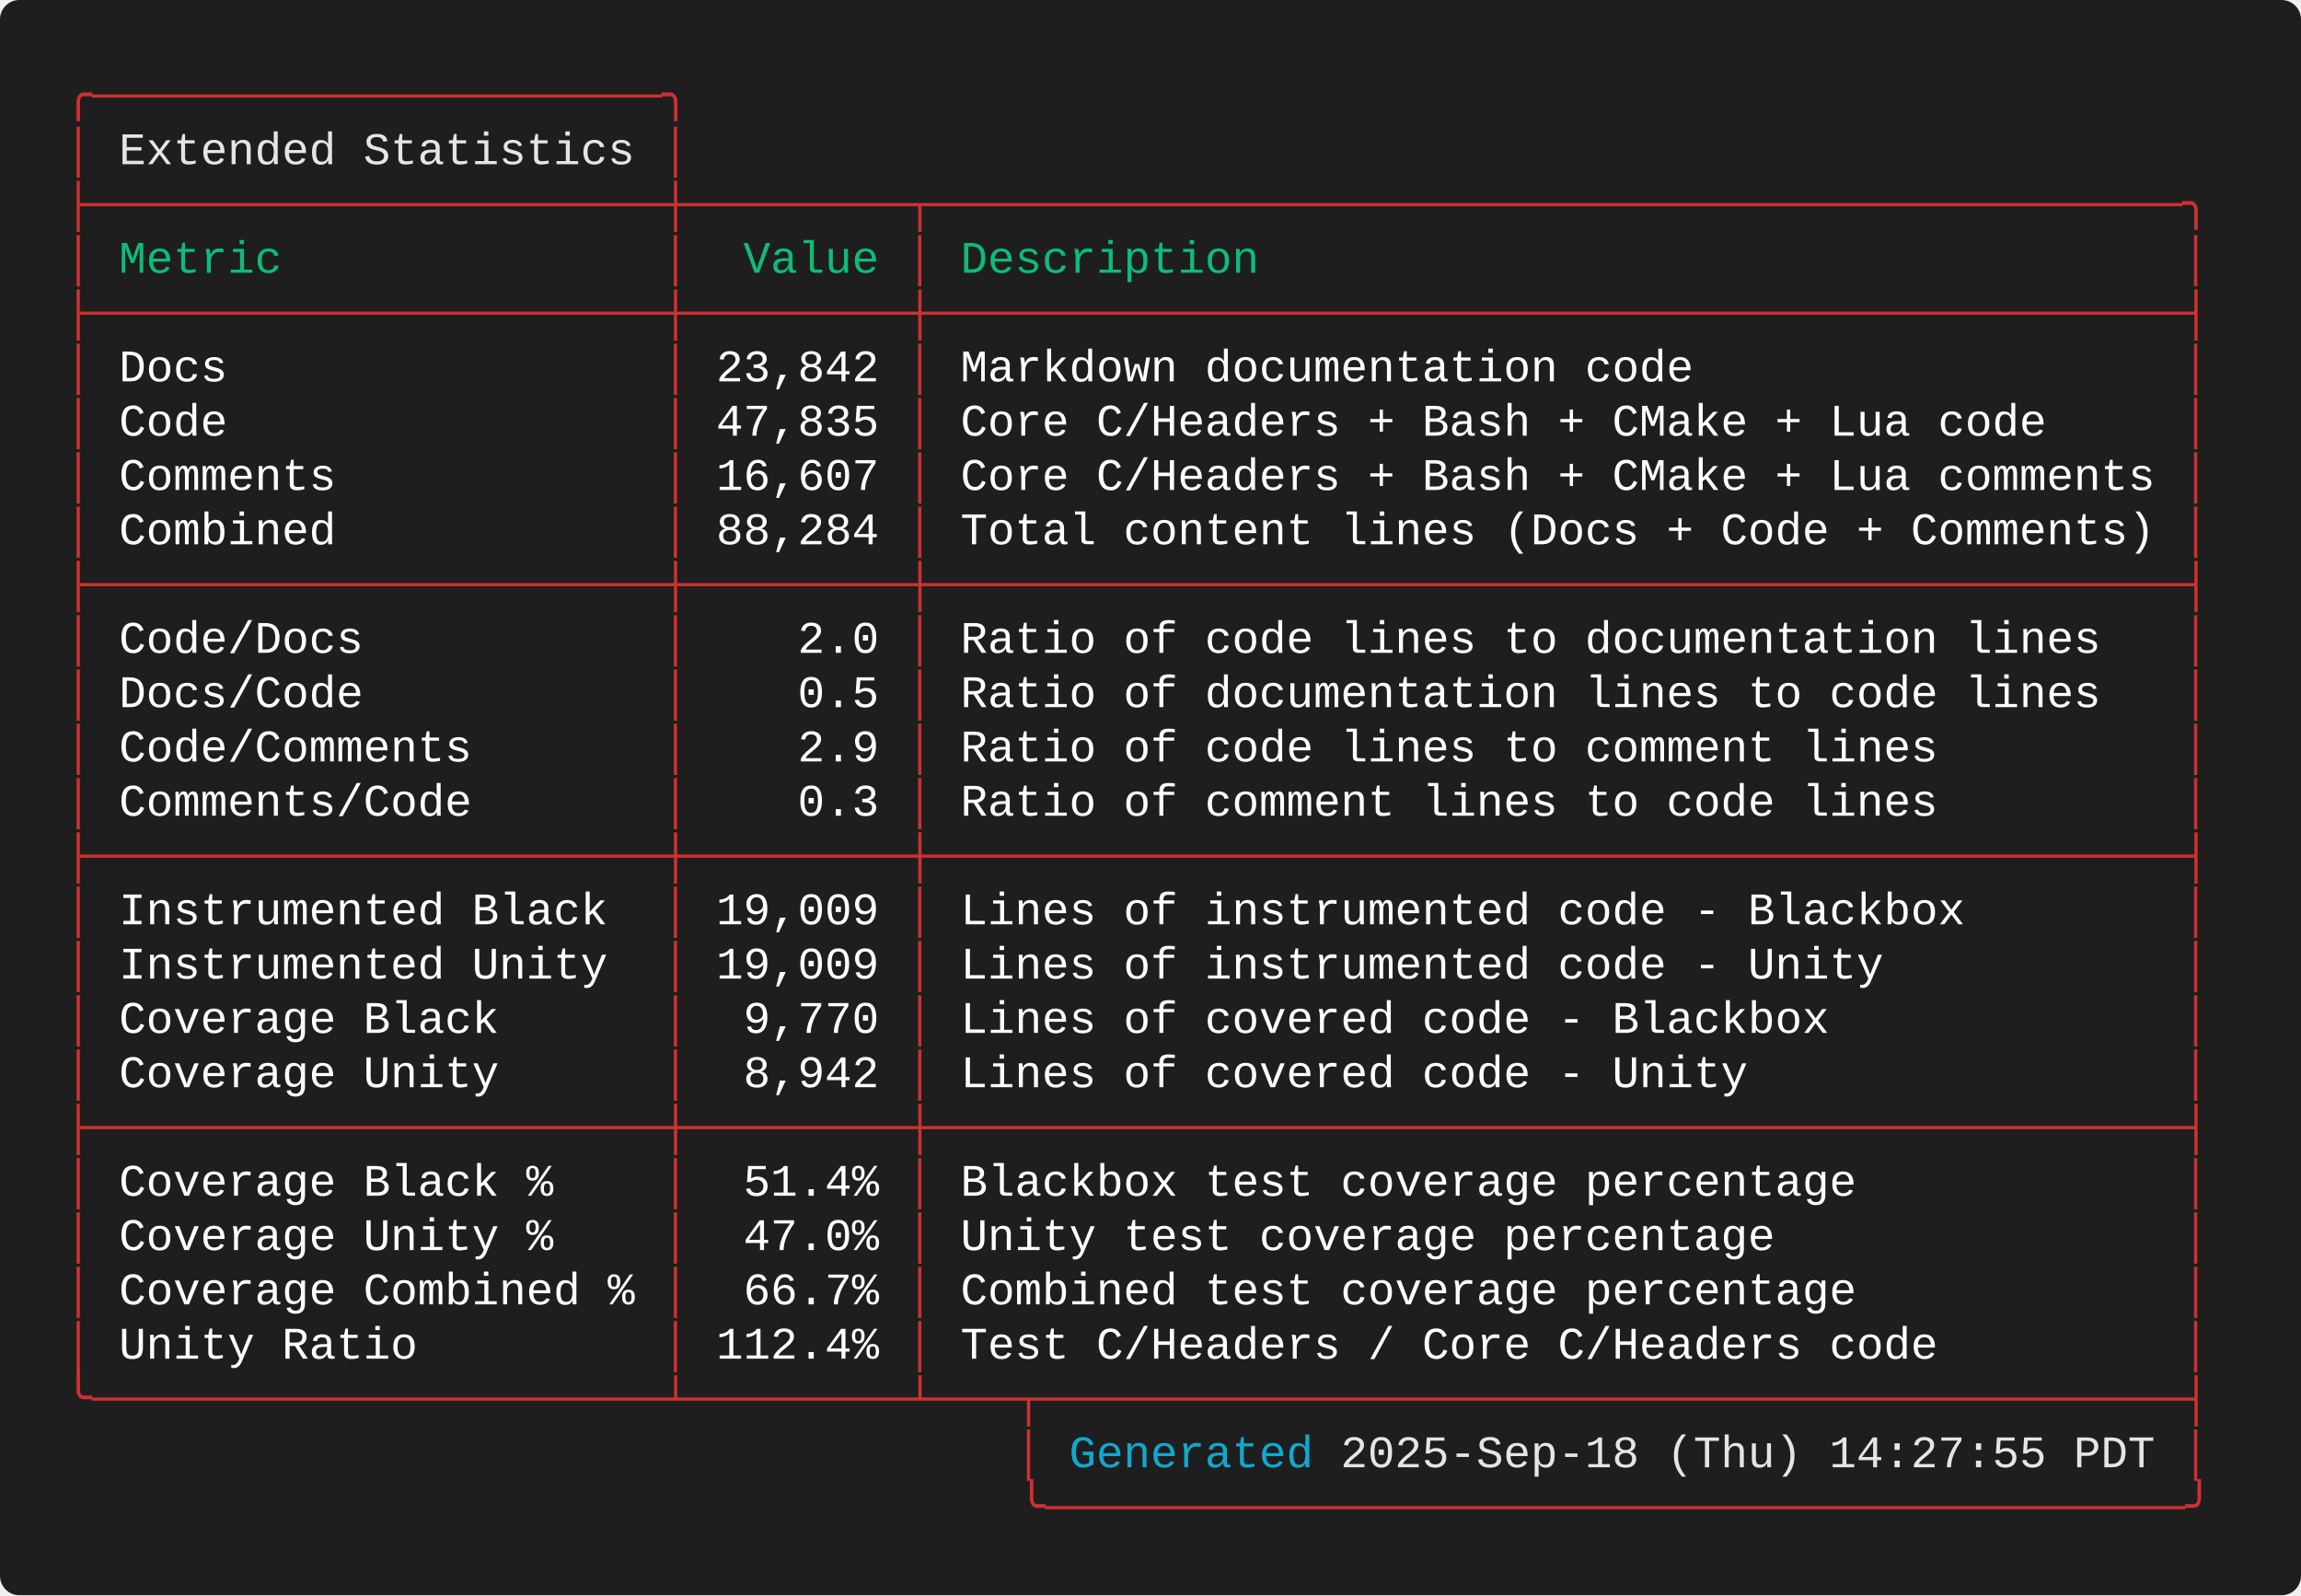
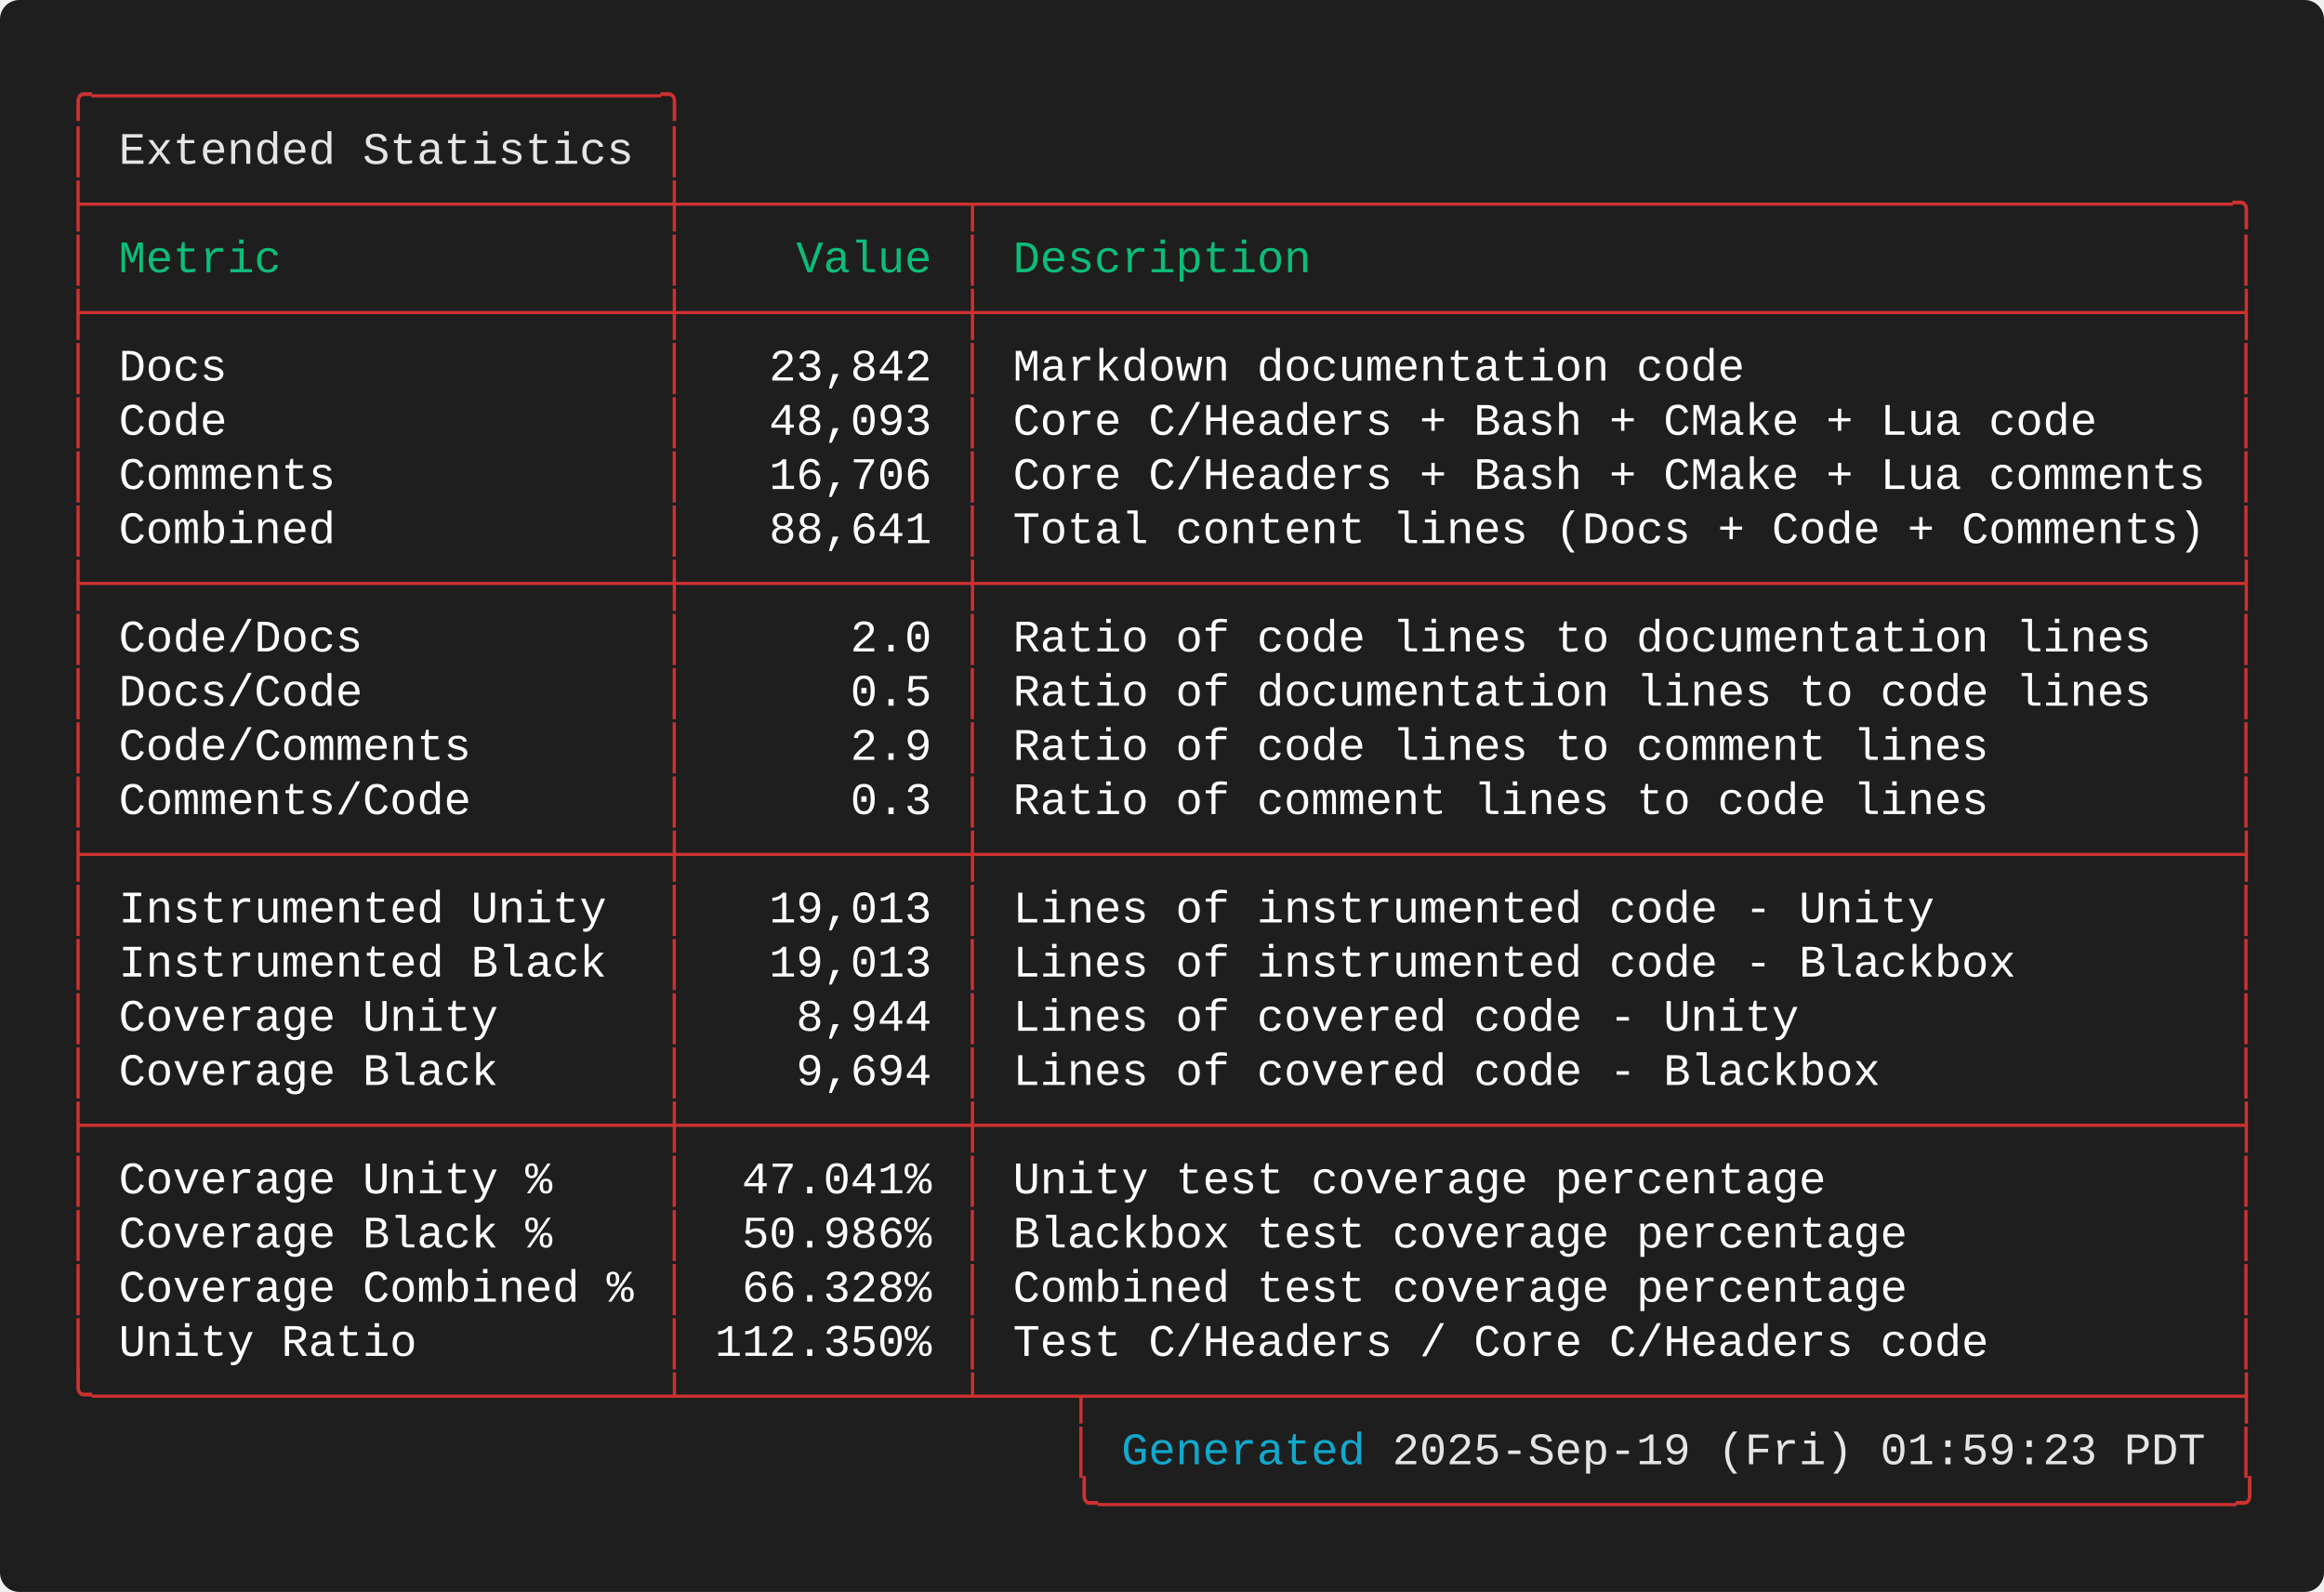
- <svg xmlns="http://www.w3.org/2000/svg" width="712.00" height="493.60" viewBox="0 0 712.00 493.60">
+ <svg xmlns="http://www.w3.org/2000/svg" width="720.40" height="493.60" viewBox="0 0 720.40 493.60">
  <defs>
    <style type="text/css">.terminal-text { font-family: 'Consolas', 'Consolas', 'Monaco', 'Courier New', monospace; }</style>
  </defs>
  <rect width="100%" height="100%" fill="#1e1e1e" rx="6" />
  <text x="20.00" y="34.00" font-size="14" class="terminal-text" xml:space="preserve" textLength="193.20" lengthAdjust="spacingAndGlyphs" fill="#cd3131">╭─────────────────────╮</text>
  <text x="20.00" y="50.80" font-size="14" class="terminal-text" xml:space="preserve" textLength="16.80" lengthAdjust="spacingAndGlyphs" fill="#cd3131">│ </text>
  <text x="36.80" y="50.80" font-size="14" class="terminal-text" xml:space="preserve" textLength="159.60" lengthAdjust="spacingAndGlyphs" fill="#e5e5e5">Extended Statistics</text>
  <text x="196.40" y="50.80" font-size="14" class="terminal-text" xml:space="preserve" textLength="8.40" lengthAdjust="spacingAndGlyphs" fill="#ffffff"> </text>
  <text x="204.80" y="50.80" font-size="14" class="terminal-text" xml:space="preserve" textLength="8.40" lengthAdjust="spacingAndGlyphs" fill="#cd3131">│</text>
-   <text x="20.00" y="67.60" font-size="14" class="terminal-text" xml:space="preserve" textLength="663.60" lengthAdjust="spacingAndGlyphs" fill="#cd3131">├─────────────────────┼────────┬──────────────────────────────────────────────╮</text>
+   <text x="20.00" y="67.60" font-size="14" class="terminal-text" xml:space="preserve" textLength="680.40" lengthAdjust="spacingAndGlyphs" fill="#cd3131">├─────────────────────┼──────────┬──────────────────────────────────────────────╮</text>
  <text x="20.00" y="84.40" font-size="14" class="terminal-text" xml:space="preserve" textLength="8.40" lengthAdjust="spacingAndGlyphs" fill="#cd3131">│</text>
  <text x="28.40" y="84.40" font-size="14" class="terminal-text" xml:space="preserve" textLength="176.40" lengthAdjust="spacingAndGlyphs" fill="#0dbc79"> Metric              </text>
  <text x="204.80" y="84.40" font-size="14" class="terminal-text" xml:space="preserve" textLength="8.40" lengthAdjust="spacingAndGlyphs" fill="#cd3131">│</text>
-   <text x="213.20" y="84.40" font-size="14" class="terminal-text" xml:space="preserve" textLength="67.20" lengthAdjust="spacingAndGlyphs" fill="#0dbc79">  Value </text>
-   <text x="280.40" y="84.40" font-size="14" class="terminal-text" xml:space="preserve" textLength="8.40" lengthAdjust="spacingAndGlyphs" fill="#cd3131">│</text>
-   <text x="288.80" y="84.40" font-size="14" class="terminal-text" xml:space="preserve" textLength="386.40" lengthAdjust="spacingAndGlyphs" fill="#0dbc79"> Description                                  </text>
-   <text x="675.20" y="84.40" font-size="14" class="terminal-text" xml:space="preserve" textLength="8.40" lengthAdjust="spacingAndGlyphs" fill="#cd3131">│</text>
-   <text x="20.00" y="101.20" font-size="14" class="terminal-text" xml:space="preserve" textLength="663.60" lengthAdjust="spacingAndGlyphs" fill="#cd3131">├─────────────────────┼────────┼──────────────────────────────────────────────┤</text>
+   <text x="213.20" y="84.40" font-size="14" class="terminal-text" xml:space="preserve" textLength="84.00" lengthAdjust="spacingAndGlyphs" fill="#0dbc79">    Value </text>
+   <text x="297.20" y="84.40" font-size="14" class="terminal-text" xml:space="preserve" textLength="8.40" lengthAdjust="spacingAndGlyphs" fill="#cd3131">│</text>
+   <text x="305.60" y="84.40" font-size="14" class="terminal-text" xml:space="preserve" textLength="386.40" lengthAdjust="spacingAndGlyphs" fill="#0dbc79"> Description                                  </text>
+   <text x="692.00" y="84.40" font-size="14" class="terminal-text" xml:space="preserve" textLength="8.40" lengthAdjust="spacingAndGlyphs" fill="#cd3131">│</text>
+   <text x="20.00" y="101.20" font-size="14" class="terminal-text" xml:space="preserve" textLength="680.40" lengthAdjust="spacingAndGlyphs" fill="#cd3131">├─────────────────────┼──────────┼──────────────────────────────────────────────┤</text>
  <text x="20.00" y="118.00" font-size="14" class="terminal-text" xml:space="preserve" textLength="8.40" lengthAdjust="spacingAndGlyphs" fill="#cd3131">│</text>
  <text x="28.40" y="118.00" font-size="14" class="terminal-text" xml:space="preserve" textLength="176.40" lengthAdjust="spacingAndGlyphs" fill="#ffffff"> Docs                </text>
  <text x="204.80" y="118.00" font-size="14" class="terminal-text" xml:space="preserve" textLength="8.40" lengthAdjust="spacingAndGlyphs" fill="#cd3131">│</text>
-   <text x="213.20" y="118.00" font-size="14" class="terminal-text" xml:space="preserve" textLength="67.20" lengthAdjust="spacingAndGlyphs" fill="#ffffff"> 23,842 </text>
-   <text x="280.40" y="118.00" font-size="14" class="terminal-text" xml:space="preserve" textLength="8.40" lengthAdjust="spacingAndGlyphs" fill="#cd3131">│</text>
-   <text x="288.80" y="118.00" font-size="14" class="terminal-text" xml:space="preserve" textLength="386.40" lengthAdjust="spacingAndGlyphs" fill="#ffffff"> Markdown documentation code                  </text>
-   <text x="675.20" y="118.00" font-size="14" class="terminal-text" xml:space="preserve" textLength="8.40" lengthAdjust="spacingAndGlyphs" fill="#cd3131">│</text>
+   <text x="213.20" y="118.00" font-size="14" class="terminal-text" xml:space="preserve" textLength="84.00" lengthAdjust="spacingAndGlyphs" fill="#ffffff">   23,842 </text>
+   <text x="297.20" y="118.00" font-size="14" class="terminal-text" xml:space="preserve" textLength="8.40" lengthAdjust="spacingAndGlyphs" fill="#cd3131">│</text>
+   <text x="305.60" y="118.00" font-size="14" class="terminal-text" xml:space="preserve" textLength="386.40" lengthAdjust="spacingAndGlyphs" fill="#ffffff"> Markdown documentation code                  </text>
+   <text x="692.00" y="118.00" font-size="14" class="terminal-text" xml:space="preserve" textLength="8.40" lengthAdjust="spacingAndGlyphs" fill="#cd3131">│</text>
  <text x="20.00" y="134.80" font-size="14" class="terminal-text" xml:space="preserve" textLength="8.40" lengthAdjust="spacingAndGlyphs" fill="#cd3131">│</text>
  <text x="28.40" y="134.80" font-size="14" class="terminal-text" xml:space="preserve" textLength="176.40" lengthAdjust="spacingAndGlyphs" fill="#ffffff"> Code                </text>
  <text x="204.80" y="134.80" font-size="14" class="terminal-text" xml:space="preserve" textLength="8.40" lengthAdjust="spacingAndGlyphs" fill="#cd3131">│</text>
-   <text x="213.20" y="134.80" font-size="14" class="terminal-text" xml:space="preserve" textLength="67.20" lengthAdjust="spacingAndGlyphs" fill="#ffffff"> 47,835 </text>
-   <text x="280.40" y="134.80" font-size="14" class="terminal-text" xml:space="preserve" textLength="8.40" lengthAdjust="spacingAndGlyphs" fill="#cd3131">│</text>
-   <text x="288.80" y="134.80" font-size="14" class="terminal-text" xml:space="preserve" textLength="386.40" lengthAdjust="spacingAndGlyphs" fill="#ffffff"> Core C/Headers + Bash + CMake + Lua code     </text>
-   <text x="675.20" y="134.80" font-size="14" class="terminal-text" xml:space="preserve" textLength="8.40" lengthAdjust="spacingAndGlyphs" fill="#cd3131">│</text>
+   <text x="213.20" y="134.80" font-size="14" class="terminal-text" xml:space="preserve" textLength="84.00" lengthAdjust="spacingAndGlyphs" fill="#ffffff">   48,093 </text>
+   <text x="297.20" y="134.80" font-size="14" class="terminal-text" xml:space="preserve" textLength="8.40" lengthAdjust="spacingAndGlyphs" fill="#cd3131">│</text>
+   <text x="305.60" y="134.80" font-size="14" class="terminal-text" xml:space="preserve" textLength="386.40" lengthAdjust="spacingAndGlyphs" fill="#ffffff"> Core C/Headers + Bash + CMake + Lua code     </text>
+   <text x="692.00" y="134.80" font-size="14" class="terminal-text" xml:space="preserve" textLength="8.40" lengthAdjust="spacingAndGlyphs" fill="#cd3131">│</text>
  <text x="20.00" y="151.60" font-size="14" class="terminal-text" xml:space="preserve" textLength="8.40" lengthAdjust="spacingAndGlyphs" fill="#cd3131">│</text>
  <text x="28.40" y="151.60" font-size="14" class="terminal-text" xml:space="preserve" textLength="176.40" lengthAdjust="spacingAndGlyphs" fill="#ffffff"> Comments            </text>
  <text x="204.80" y="151.60" font-size="14" class="terminal-text" xml:space="preserve" textLength="8.40" lengthAdjust="spacingAndGlyphs" fill="#cd3131">│</text>
-   <text x="213.20" y="151.60" font-size="14" class="terminal-text" xml:space="preserve" textLength="67.20" lengthAdjust="spacingAndGlyphs" fill="#ffffff"> 16,607 </text>
-   <text x="280.40" y="151.60" font-size="14" class="terminal-text" xml:space="preserve" textLength="8.40" lengthAdjust="spacingAndGlyphs" fill="#cd3131">│</text>
-   <text x="288.80" y="151.60" font-size="14" class="terminal-text" xml:space="preserve" textLength="386.40" lengthAdjust="spacingAndGlyphs" fill="#ffffff"> Core C/Headers + Bash + CMake + Lua comments </text>
-   <text x="675.20" y="151.60" font-size="14" class="terminal-text" xml:space="preserve" textLength="8.40" lengthAdjust="spacingAndGlyphs" fill="#cd3131">│</text>
+   <text x="213.20" y="151.60" font-size="14" class="terminal-text" xml:space="preserve" textLength="84.00" lengthAdjust="spacingAndGlyphs" fill="#ffffff">   16,706 </text>
+   <text x="297.20" y="151.60" font-size="14" class="terminal-text" xml:space="preserve" textLength="8.40" lengthAdjust="spacingAndGlyphs" fill="#cd3131">│</text>
+   <text x="305.60" y="151.60" font-size="14" class="terminal-text" xml:space="preserve" textLength="386.40" lengthAdjust="spacingAndGlyphs" fill="#ffffff"> Core C/Headers + Bash + CMake + Lua comments </text>
+   <text x="692.00" y="151.60" font-size="14" class="terminal-text" xml:space="preserve" textLength="8.40" lengthAdjust="spacingAndGlyphs" fill="#cd3131">│</text>
  <text x="20.00" y="168.40" font-size="14" class="terminal-text" xml:space="preserve" textLength="8.40" lengthAdjust="spacingAndGlyphs" fill="#cd3131">│</text>
  <text x="28.40" y="168.40" font-size="14" class="terminal-text" xml:space="preserve" textLength="176.40" lengthAdjust="spacingAndGlyphs" fill="#ffffff"> Combined            </text>
  <text x="204.80" y="168.40" font-size="14" class="terminal-text" xml:space="preserve" textLength="8.40" lengthAdjust="spacingAndGlyphs" fill="#cd3131">│</text>
-   <text x="213.20" y="168.40" font-size="14" class="terminal-text" xml:space="preserve" textLength="67.20" lengthAdjust="spacingAndGlyphs" fill="#ffffff"> 88,284 </text>
-   <text x="280.40" y="168.40" font-size="14" class="terminal-text" xml:space="preserve" textLength="8.40" lengthAdjust="spacingAndGlyphs" fill="#cd3131">│</text>
-   <text x="288.80" y="168.40" font-size="14" class="terminal-text" xml:space="preserve" textLength="386.40" lengthAdjust="spacingAndGlyphs" fill="#ffffff"> Total content lines (Docs + Code + Comments) </text>
-   <text x="675.20" y="168.40" font-size="14" class="terminal-text" xml:space="preserve" textLength="8.40" lengthAdjust="spacingAndGlyphs" fill="#cd3131">│</text>
-   <text x="20.00" y="185.20" font-size="14" class="terminal-text" xml:space="preserve" textLength="663.60" lengthAdjust="spacingAndGlyphs" fill="#cd3131">├─────────────────────┼────────┼──────────────────────────────────────────────┤</text>
+   <text x="213.20" y="168.40" font-size="14" class="terminal-text" xml:space="preserve" textLength="84.00" lengthAdjust="spacingAndGlyphs" fill="#ffffff">   88,641 </text>
+   <text x="297.20" y="168.40" font-size="14" class="terminal-text" xml:space="preserve" textLength="8.40" lengthAdjust="spacingAndGlyphs" fill="#cd3131">│</text>
+   <text x="305.60" y="168.40" font-size="14" class="terminal-text" xml:space="preserve" textLength="386.40" lengthAdjust="spacingAndGlyphs" fill="#ffffff"> Total content lines (Docs + Code + Comments) </text>
+   <text x="692.00" y="168.40" font-size="14" class="terminal-text" xml:space="preserve" textLength="8.40" lengthAdjust="spacingAndGlyphs" fill="#cd3131">│</text>
+   <text x="20.00" y="185.20" font-size="14" class="terminal-text" xml:space="preserve" textLength="680.40" lengthAdjust="spacingAndGlyphs" fill="#cd3131">├─────────────────────┼──────────┼──────────────────────────────────────────────┤</text>
  <text x="20.00" y="202.00" font-size="14" class="terminal-text" xml:space="preserve" textLength="8.40" lengthAdjust="spacingAndGlyphs" fill="#cd3131">│</text>
  <text x="28.40" y="202.00" font-size="14" class="terminal-text" xml:space="preserve" textLength="176.40" lengthAdjust="spacingAndGlyphs" fill="#ffffff"> Code/Docs           </text>
  <text x="204.80" y="202.00" font-size="14" class="terminal-text" xml:space="preserve" textLength="8.40" lengthAdjust="spacingAndGlyphs" fill="#cd3131">│</text>
-   <text x="213.20" y="202.00" font-size="14" class="terminal-text" xml:space="preserve" textLength="67.20" lengthAdjust="spacingAndGlyphs" fill="#ffffff">    2.0 </text>
-   <text x="280.40" y="202.00" font-size="14" class="terminal-text" xml:space="preserve" textLength="8.40" lengthAdjust="spacingAndGlyphs" fill="#cd3131">│</text>
-   <text x="288.80" y="202.00" font-size="14" class="terminal-text" xml:space="preserve" textLength="386.40" lengthAdjust="spacingAndGlyphs" fill="#ffffff"> Ratio of code lines to documentation lines   </text>
-   <text x="675.20" y="202.00" font-size="14" class="terminal-text" xml:space="preserve" textLength="8.40" lengthAdjust="spacingAndGlyphs" fill="#cd3131">│</text>
+   <text x="213.20" y="202.00" font-size="14" class="terminal-text" xml:space="preserve" textLength="84.00" lengthAdjust="spacingAndGlyphs" fill="#ffffff">      2.0 </text>
+   <text x="297.20" y="202.00" font-size="14" class="terminal-text" xml:space="preserve" textLength="8.40" lengthAdjust="spacingAndGlyphs" fill="#cd3131">│</text>
+   <text x="305.60" y="202.00" font-size="14" class="terminal-text" xml:space="preserve" textLength="386.40" lengthAdjust="spacingAndGlyphs" fill="#ffffff"> Ratio of code lines to documentation lines   </text>
+   <text x="692.00" y="202.00" font-size="14" class="terminal-text" xml:space="preserve" textLength="8.40" lengthAdjust="spacingAndGlyphs" fill="#cd3131">│</text>
  <text x="20.00" y="218.80" font-size="14" class="terminal-text" xml:space="preserve" textLength="8.40" lengthAdjust="spacingAndGlyphs" fill="#cd3131">│</text>
  <text x="28.40" y="218.80" font-size="14" class="terminal-text" xml:space="preserve" textLength="176.40" lengthAdjust="spacingAndGlyphs" fill="#ffffff"> Docs/Code           </text>
  <text x="204.80" y="218.80" font-size="14" class="terminal-text" xml:space="preserve" textLength="8.40" lengthAdjust="spacingAndGlyphs" fill="#cd3131">│</text>
-   <text x="213.20" y="218.80" font-size="14" class="terminal-text" xml:space="preserve" textLength="67.20" lengthAdjust="spacingAndGlyphs" fill="#ffffff">    0.5 </text>
-   <text x="280.40" y="218.80" font-size="14" class="terminal-text" xml:space="preserve" textLength="8.40" lengthAdjust="spacingAndGlyphs" fill="#cd3131">│</text>
-   <text x="288.80" y="218.80" font-size="14" class="terminal-text" xml:space="preserve" textLength="386.40" lengthAdjust="spacingAndGlyphs" fill="#ffffff"> Ratio of documentation lines to code lines   </text>
-   <text x="675.20" y="218.80" font-size="14" class="terminal-text" xml:space="preserve" textLength="8.40" lengthAdjust="spacingAndGlyphs" fill="#cd3131">│</text>
+   <text x="213.20" y="218.80" font-size="14" class="terminal-text" xml:space="preserve" textLength="84.00" lengthAdjust="spacingAndGlyphs" fill="#ffffff">      0.5 </text>
+   <text x="297.20" y="218.80" font-size="14" class="terminal-text" xml:space="preserve" textLength="8.40" lengthAdjust="spacingAndGlyphs" fill="#cd3131">│</text>
+   <text x="305.60" y="218.80" font-size="14" class="terminal-text" xml:space="preserve" textLength="386.40" lengthAdjust="spacingAndGlyphs" fill="#ffffff"> Ratio of documentation lines to code lines   </text>
+   <text x="692.00" y="218.80" font-size="14" class="terminal-text" xml:space="preserve" textLength="8.40" lengthAdjust="spacingAndGlyphs" fill="#cd3131">│</text>
  <text x="20.00" y="235.60" font-size="14" class="terminal-text" xml:space="preserve" textLength="8.40" lengthAdjust="spacingAndGlyphs" fill="#cd3131">│</text>
  <text x="28.40" y="235.60" font-size="14" class="terminal-text" xml:space="preserve" textLength="176.40" lengthAdjust="spacingAndGlyphs" fill="#ffffff"> Code/Comments       </text>
  <text x="204.80" y="235.60" font-size="14" class="terminal-text" xml:space="preserve" textLength="8.40" lengthAdjust="spacingAndGlyphs" fill="#cd3131">│</text>
-   <text x="213.20" y="235.60" font-size="14" class="terminal-text" xml:space="preserve" textLength="67.20" lengthAdjust="spacingAndGlyphs" fill="#ffffff">    2.9 </text>
-   <text x="280.40" y="235.60" font-size="14" class="terminal-text" xml:space="preserve" textLength="8.40" lengthAdjust="spacingAndGlyphs" fill="#cd3131">│</text>
-   <text x="288.80" y="235.60" font-size="14" class="terminal-text" xml:space="preserve" textLength="386.40" lengthAdjust="spacingAndGlyphs" fill="#ffffff"> Ratio of code lines to comment lines         </text>
-   <text x="675.20" y="235.60" font-size="14" class="terminal-text" xml:space="preserve" textLength="8.40" lengthAdjust="spacingAndGlyphs" fill="#cd3131">│</text>
+   <text x="213.20" y="235.60" font-size="14" class="terminal-text" xml:space="preserve" textLength="84.00" lengthAdjust="spacingAndGlyphs" fill="#ffffff">      2.9 </text>
+   <text x="297.20" y="235.60" font-size="14" class="terminal-text" xml:space="preserve" textLength="8.40" lengthAdjust="spacingAndGlyphs" fill="#cd3131">│</text>
+   <text x="305.60" y="235.60" font-size="14" class="terminal-text" xml:space="preserve" textLength="386.40" lengthAdjust="spacingAndGlyphs" fill="#ffffff"> Ratio of code lines to comment lines         </text>
+   <text x="692.00" y="235.60" font-size="14" class="terminal-text" xml:space="preserve" textLength="8.40" lengthAdjust="spacingAndGlyphs" fill="#cd3131">│</text>
  <text x="20.00" y="252.40" font-size="14" class="terminal-text" xml:space="preserve" textLength="8.40" lengthAdjust="spacingAndGlyphs" fill="#cd3131">│</text>
  <text x="28.40" y="252.40" font-size="14" class="terminal-text" xml:space="preserve" textLength="176.40" lengthAdjust="spacingAndGlyphs" fill="#ffffff"> Comments/Code       </text>
  <text x="204.80" y="252.40" font-size="14" class="terminal-text" xml:space="preserve" textLength="8.40" lengthAdjust="spacingAndGlyphs" fill="#cd3131">│</text>
-   <text x="213.20" y="252.40" font-size="14" class="terminal-text" xml:space="preserve" textLength="67.20" lengthAdjust="spacingAndGlyphs" fill="#ffffff">    0.3 </text>
-   <text x="280.40" y="252.40" font-size="14" class="terminal-text" xml:space="preserve" textLength="8.40" lengthAdjust="spacingAndGlyphs" fill="#cd3131">│</text>
-   <text x="288.80" y="252.40" font-size="14" class="terminal-text" xml:space="preserve" textLength="386.40" lengthAdjust="spacingAndGlyphs" fill="#ffffff"> Ratio of comment lines to code lines         </text>
-   <text x="675.20" y="252.40" font-size="14" class="terminal-text" xml:space="preserve" textLength="8.40" lengthAdjust="spacingAndGlyphs" fill="#cd3131">│</text>
-   <text x="20.00" y="269.20" font-size="14" class="terminal-text" xml:space="preserve" textLength="663.60" lengthAdjust="spacingAndGlyphs" fill="#cd3131">├─────────────────────┼────────┼──────────────────────────────────────────────┤</text>
+   <text x="213.20" y="252.40" font-size="14" class="terminal-text" xml:space="preserve" textLength="84.00" lengthAdjust="spacingAndGlyphs" fill="#ffffff">      0.3 </text>
+   <text x="297.20" y="252.40" font-size="14" class="terminal-text" xml:space="preserve" textLength="8.40" lengthAdjust="spacingAndGlyphs" fill="#cd3131">│</text>
+   <text x="305.60" y="252.40" font-size="14" class="terminal-text" xml:space="preserve" textLength="386.40" lengthAdjust="spacingAndGlyphs" fill="#ffffff"> Ratio of comment lines to code lines         </text>
+   <text x="692.00" y="252.40" font-size="14" class="terminal-text" xml:space="preserve" textLength="8.40" lengthAdjust="spacingAndGlyphs" fill="#cd3131">│</text>
+   <text x="20.00" y="269.20" font-size="14" class="terminal-text" xml:space="preserve" textLength="680.40" lengthAdjust="spacingAndGlyphs" fill="#cd3131">├─────────────────────┼──────────┼──────────────────────────────────────────────┤</text>
  <text x="20.00" y="286.00" font-size="14" class="terminal-text" xml:space="preserve" textLength="8.40" lengthAdjust="spacingAndGlyphs" fill="#cd3131">│</text>
-   <text x="28.40" y="286.00" font-size="14" class="terminal-text" xml:space="preserve" textLength="176.40" lengthAdjust="spacingAndGlyphs" fill="#ffffff"> Instrumented Black  </text>
+   <text x="28.40" y="286.00" font-size="14" class="terminal-text" xml:space="preserve" textLength="176.40" lengthAdjust="spacingAndGlyphs" fill="#ffffff"> Instrumented Unity  </text>
  <text x="204.80" y="286.00" font-size="14" class="terminal-text" xml:space="preserve" textLength="8.40" lengthAdjust="spacingAndGlyphs" fill="#cd3131">│</text>
-   <text x="213.20" y="286.00" font-size="14" class="terminal-text" xml:space="preserve" textLength="67.20" lengthAdjust="spacingAndGlyphs" fill="#ffffff"> 19,009 </text>
-   <text x="280.40" y="286.00" font-size="14" class="terminal-text" xml:space="preserve" textLength="8.40" lengthAdjust="spacingAndGlyphs" fill="#cd3131">│</text>
-   <text x="288.80" y="286.00" font-size="14" class="terminal-text" xml:space="preserve" textLength="386.40" lengthAdjust="spacingAndGlyphs" fill="#ffffff"> Lines of instrumented code - Blackbox        </text>
-   <text x="675.20" y="286.00" font-size="14" class="terminal-text" xml:space="preserve" textLength="8.40" lengthAdjust="spacingAndGlyphs" fill="#cd3131">│</text>
+   <text x="213.20" y="286.00" font-size="14" class="terminal-text" xml:space="preserve" textLength="84.00" lengthAdjust="spacingAndGlyphs" fill="#ffffff">   19,013 </text>
+   <text x="297.20" y="286.00" font-size="14" class="terminal-text" xml:space="preserve" textLength="8.40" lengthAdjust="spacingAndGlyphs" fill="#cd3131">│</text>
+   <text x="305.60" y="286.00" font-size="14" class="terminal-text" xml:space="preserve" textLength="386.40" lengthAdjust="spacingAndGlyphs" fill="#ffffff"> Lines of instrumented code - Unity           </text>
+   <text x="692.00" y="286.00" font-size="14" class="terminal-text" xml:space="preserve" textLength="8.40" lengthAdjust="spacingAndGlyphs" fill="#cd3131">│</text>
  <text x="20.00" y="302.80" font-size="14" class="terminal-text" xml:space="preserve" textLength="8.40" lengthAdjust="spacingAndGlyphs" fill="#cd3131">│</text>
-   <text x="28.40" y="302.80" font-size="14" class="terminal-text" xml:space="preserve" textLength="176.40" lengthAdjust="spacingAndGlyphs" fill="#ffffff"> Instrumented Unity  </text>
+   <text x="28.40" y="302.80" font-size="14" class="terminal-text" xml:space="preserve" textLength="176.40" lengthAdjust="spacingAndGlyphs" fill="#ffffff"> Instrumented Black  </text>
  <text x="204.80" y="302.80" font-size="14" class="terminal-text" xml:space="preserve" textLength="8.40" lengthAdjust="spacingAndGlyphs" fill="#cd3131">│</text>
-   <text x="213.20" y="302.80" font-size="14" class="terminal-text" xml:space="preserve" textLength="67.20" lengthAdjust="spacingAndGlyphs" fill="#ffffff"> 19,009 </text>
-   <text x="280.40" y="302.80" font-size="14" class="terminal-text" xml:space="preserve" textLength="8.40" lengthAdjust="spacingAndGlyphs" fill="#cd3131">│</text>
-   <text x="288.80" y="302.80" font-size="14" class="terminal-text" xml:space="preserve" textLength="386.40" lengthAdjust="spacingAndGlyphs" fill="#ffffff"> Lines of instrumented code - Unity           </text>
-   <text x="675.20" y="302.80" font-size="14" class="terminal-text" xml:space="preserve" textLength="8.40" lengthAdjust="spacingAndGlyphs" fill="#cd3131">│</text>
+   <text x="213.20" y="302.80" font-size="14" class="terminal-text" xml:space="preserve" textLength="84.00" lengthAdjust="spacingAndGlyphs" fill="#ffffff">   19,013 </text>
+   <text x="297.20" y="302.80" font-size="14" class="terminal-text" xml:space="preserve" textLength="8.40" lengthAdjust="spacingAndGlyphs" fill="#cd3131">│</text>
+   <text x="305.60" y="302.80" font-size="14" class="terminal-text" xml:space="preserve" textLength="386.40" lengthAdjust="spacingAndGlyphs" fill="#ffffff"> Lines of instrumented code - Blackbox        </text>
+   <text x="692.00" y="302.80" font-size="14" class="terminal-text" xml:space="preserve" textLength="8.40" lengthAdjust="spacingAndGlyphs" fill="#cd3131">│</text>
  <text x="20.00" y="319.60" font-size="14" class="terminal-text" xml:space="preserve" textLength="8.40" lengthAdjust="spacingAndGlyphs" fill="#cd3131">│</text>
-   <text x="28.40" y="319.60" font-size="14" class="terminal-text" xml:space="preserve" textLength="176.40" lengthAdjust="spacingAndGlyphs" fill="#ffffff"> Coverage Black      </text>
+   <text x="28.40" y="319.60" font-size="14" class="terminal-text" xml:space="preserve" textLength="176.40" lengthAdjust="spacingAndGlyphs" fill="#ffffff"> Coverage Unity      </text>
  <text x="204.80" y="319.60" font-size="14" class="terminal-text" xml:space="preserve" textLength="8.40" lengthAdjust="spacingAndGlyphs" fill="#cd3131">│</text>
-   <text x="213.20" y="319.60" font-size="14" class="terminal-text" xml:space="preserve" textLength="67.20" lengthAdjust="spacingAndGlyphs" fill="#ffffff">  9,770 </text>
-   <text x="280.40" y="319.60" font-size="14" class="terminal-text" xml:space="preserve" textLength="8.40" lengthAdjust="spacingAndGlyphs" fill="#cd3131">│</text>
-   <text x="288.80" y="319.60" font-size="14" class="terminal-text" xml:space="preserve" textLength="386.40" lengthAdjust="spacingAndGlyphs" fill="#ffffff"> Lines of covered code - Blackbox             </text>
-   <text x="675.20" y="319.60" font-size="14" class="terminal-text" xml:space="preserve" textLength="8.40" lengthAdjust="spacingAndGlyphs" fill="#cd3131">│</text>
+   <text x="213.20" y="319.60" font-size="14" class="terminal-text" xml:space="preserve" textLength="84.00" lengthAdjust="spacingAndGlyphs" fill="#ffffff">    8,944 </text>
+   <text x="297.20" y="319.60" font-size="14" class="terminal-text" xml:space="preserve" textLength="8.40" lengthAdjust="spacingAndGlyphs" fill="#cd3131">│</text>
+   <text x="305.60" y="319.60" font-size="14" class="terminal-text" xml:space="preserve" textLength="386.40" lengthAdjust="spacingAndGlyphs" fill="#ffffff"> Lines of covered code - Unity                </text>
+   <text x="692.00" y="319.60" font-size="14" class="terminal-text" xml:space="preserve" textLength="8.40" lengthAdjust="spacingAndGlyphs" fill="#cd3131">│</text>
  <text x="20.00" y="336.40" font-size="14" class="terminal-text" xml:space="preserve" textLength="8.40" lengthAdjust="spacingAndGlyphs" fill="#cd3131">│</text>
-   <text x="28.40" y="336.40" font-size="14" class="terminal-text" xml:space="preserve" textLength="176.40" lengthAdjust="spacingAndGlyphs" fill="#ffffff"> Coverage Unity      </text>
+   <text x="28.40" y="336.40" font-size="14" class="terminal-text" xml:space="preserve" textLength="176.40" lengthAdjust="spacingAndGlyphs" fill="#ffffff"> Coverage Black      </text>
  <text x="204.80" y="336.40" font-size="14" class="terminal-text" xml:space="preserve" textLength="8.40" lengthAdjust="spacingAndGlyphs" fill="#cd3131">│</text>
-   <text x="213.20" y="336.40" font-size="14" class="terminal-text" xml:space="preserve" textLength="67.20" lengthAdjust="spacingAndGlyphs" fill="#ffffff">  8,942 </text>
-   <text x="280.40" y="336.40" font-size="14" class="terminal-text" xml:space="preserve" textLength="8.40" lengthAdjust="spacingAndGlyphs" fill="#cd3131">│</text>
-   <text x="288.80" y="336.40" font-size="14" class="terminal-text" xml:space="preserve" textLength="386.40" lengthAdjust="spacingAndGlyphs" fill="#ffffff"> Lines of covered code - Unity                </text>
-   <text x="675.20" y="336.40" font-size="14" class="terminal-text" xml:space="preserve" textLength="8.40" lengthAdjust="spacingAndGlyphs" fill="#cd3131">│</text>
-   <text x="20.00" y="353.20" font-size="14" class="terminal-text" xml:space="preserve" textLength="663.60" lengthAdjust="spacingAndGlyphs" fill="#cd3131">├─────────────────────┼────────┼──────────────────────────────────────────────┤</text>
+   <text x="213.20" y="336.40" font-size="14" class="terminal-text" xml:space="preserve" textLength="84.00" lengthAdjust="spacingAndGlyphs" fill="#ffffff">    9,694 </text>
+   <text x="297.20" y="336.40" font-size="14" class="terminal-text" xml:space="preserve" textLength="8.40" lengthAdjust="spacingAndGlyphs" fill="#cd3131">│</text>
+   <text x="305.60" y="336.40" font-size="14" class="terminal-text" xml:space="preserve" textLength="386.40" lengthAdjust="spacingAndGlyphs" fill="#ffffff"> Lines of covered code - Blackbox             </text>
+   <text x="692.00" y="336.40" font-size="14" class="terminal-text" xml:space="preserve" textLength="8.40" lengthAdjust="spacingAndGlyphs" fill="#cd3131">│</text>
+   <text x="20.00" y="353.20" font-size="14" class="terminal-text" xml:space="preserve" textLength="680.40" lengthAdjust="spacingAndGlyphs" fill="#cd3131">├─────────────────────┼──────────┼──────────────────────────────────────────────┤</text>
  <text x="20.00" y="370.00" font-size="14" class="terminal-text" xml:space="preserve" textLength="8.40" lengthAdjust="spacingAndGlyphs" fill="#cd3131">│</text>
-   <text x="28.40" y="370.00" font-size="14" class="terminal-text" xml:space="preserve" textLength="176.40" lengthAdjust="spacingAndGlyphs" fill="#ffffff"> Coverage Black %    </text>
+   <text x="28.40" y="370.00" font-size="14" class="terminal-text" xml:space="preserve" textLength="176.40" lengthAdjust="spacingAndGlyphs" fill="#ffffff"> Coverage Unity %    </text>
  <text x="204.80" y="370.00" font-size="14" class="terminal-text" xml:space="preserve" textLength="8.40" lengthAdjust="spacingAndGlyphs" fill="#cd3131">│</text>
-   <text x="213.20" y="370.00" font-size="14" class="terminal-text" xml:space="preserve" textLength="67.20" lengthAdjust="spacingAndGlyphs" fill="#ffffff">  51.4% </text>
-   <text x="280.40" y="370.00" font-size="14" class="terminal-text" xml:space="preserve" textLength="8.40" lengthAdjust="spacingAndGlyphs" fill="#cd3131">│</text>
-   <text x="288.80" y="370.00" font-size="14" class="terminal-text" xml:space="preserve" textLength="386.40" lengthAdjust="spacingAndGlyphs" fill="#ffffff"> Blackbox test coverage percentage            </text>
-   <text x="675.20" y="370.00" font-size="14" class="terminal-text" xml:space="preserve" textLength="8.40" lengthAdjust="spacingAndGlyphs" fill="#cd3131">│</text>
+   <text x="213.20" y="370.00" font-size="14" class="terminal-text" xml:space="preserve" textLength="84.00" lengthAdjust="spacingAndGlyphs" fill="#ffffff">  47.041% </text>
+   <text x="297.20" y="370.00" font-size="14" class="terminal-text" xml:space="preserve" textLength="8.40" lengthAdjust="spacingAndGlyphs" fill="#cd3131">│</text>
+   <text x="305.60" y="370.00" font-size="14" class="terminal-text" xml:space="preserve" textLength="386.40" lengthAdjust="spacingAndGlyphs" fill="#ffffff"> Unity test coverage percentage               </text>
+   <text x="692.00" y="370.00" font-size="14" class="terminal-text" xml:space="preserve" textLength="8.40" lengthAdjust="spacingAndGlyphs" fill="#cd3131">│</text>
  <text x="20.00" y="386.80" font-size="14" class="terminal-text" xml:space="preserve" textLength="8.40" lengthAdjust="spacingAndGlyphs" fill="#cd3131">│</text>
-   <text x="28.40" y="386.80" font-size="14" class="terminal-text" xml:space="preserve" textLength="176.40" lengthAdjust="spacingAndGlyphs" fill="#ffffff"> Coverage Unity %    </text>
+   <text x="28.40" y="386.80" font-size="14" class="terminal-text" xml:space="preserve" textLength="176.40" lengthAdjust="spacingAndGlyphs" fill="#ffffff"> Coverage Black %    </text>
  <text x="204.80" y="386.80" font-size="14" class="terminal-text" xml:space="preserve" textLength="8.40" lengthAdjust="spacingAndGlyphs" fill="#cd3131">│</text>
-   <text x="213.20" y="386.80" font-size="14" class="terminal-text" xml:space="preserve" textLength="67.20" lengthAdjust="spacingAndGlyphs" fill="#ffffff">  47.0% </text>
-   <text x="280.40" y="386.80" font-size="14" class="terminal-text" xml:space="preserve" textLength="8.40" lengthAdjust="spacingAndGlyphs" fill="#cd3131">│</text>
-   <text x="288.80" y="386.80" font-size="14" class="terminal-text" xml:space="preserve" textLength="386.40" lengthAdjust="spacingAndGlyphs" fill="#ffffff"> Unity test coverage percentage               </text>
-   <text x="675.20" y="386.80" font-size="14" class="terminal-text" xml:space="preserve" textLength="8.40" lengthAdjust="spacingAndGlyphs" fill="#cd3131">│</text>
+   <text x="213.20" y="386.80" font-size="14" class="terminal-text" xml:space="preserve" textLength="84.00" lengthAdjust="spacingAndGlyphs" fill="#ffffff">  50.986% </text>
+   <text x="297.20" y="386.80" font-size="14" class="terminal-text" xml:space="preserve" textLength="8.40" lengthAdjust="spacingAndGlyphs" fill="#cd3131">│</text>
+   <text x="305.60" y="386.80" font-size="14" class="terminal-text" xml:space="preserve" textLength="386.40" lengthAdjust="spacingAndGlyphs" fill="#ffffff"> Blackbox test coverage percentage            </text>
+   <text x="692.00" y="386.80" font-size="14" class="terminal-text" xml:space="preserve" textLength="8.40" lengthAdjust="spacingAndGlyphs" fill="#cd3131">│</text>
  <text x="20.00" y="403.60" font-size="14" class="terminal-text" xml:space="preserve" textLength="8.40" lengthAdjust="spacingAndGlyphs" fill="#cd3131">│</text>
  <text x="28.40" y="403.60" font-size="14" class="terminal-text" xml:space="preserve" textLength="176.40" lengthAdjust="spacingAndGlyphs" fill="#ffffff"> Coverage Combined % </text>
  <text x="204.80" y="403.60" font-size="14" class="terminal-text" xml:space="preserve" textLength="8.40" lengthAdjust="spacingAndGlyphs" fill="#cd3131">│</text>
-   <text x="213.20" y="403.60" font-size="14" class="terminal-text" xml:space="preserve" textLength="67.20" lengthAdjust="spacingAndGlyphs" fill="#ffffff">  66.7% </text>
-   <text x="280.40" y="403.60" font-size="14" class="terminal-text" xml:space="preserve" textLength="8.40" lengthAdjust="spacingAndGlyphs" fill="#cd3131">│</text>
-   <text x="288.80" y="403.60" font-size="14" class="terminal-text" xml:space="preserve" textLength="386.40" lengthAdjust="spacingAndGlyphs" fill="#ffffff"> Combined test coverage percentage            </text>
-   <text x="675.20" y="403.60" font-size="14" class="terminal-text" xml:space="preserve" textLength="8.40" lengthAdjust="spacingAndGlyphs" fill="#cd3131">│</text>
+   <text x="213.20" y="403.60" font-size="14" class="terminal-text" xml:space="preserve" textLength="84.00" lengthAdjust="spacingAndGlyphs" fill="#ffffff">  66.328% </text>
+   <text x="297.20" y="403.60" font-size="14" class="terminal-text" xml:space="preserve" textLength="8.40" lengthAdjust="spacingAndGlyphs" fill="#cd3131">│</text>
+   <text x="305.60" y="403.60" font-size="14" class="terminal-text" xml:space="preserve" textLength="386.40" lengthAdjust="spacingAndGlyphs" fill="#ffffff"> Combined test coverage percentage            </text>
+   <text x="692.00" y="403.60" font-size="14" class="terminal-text" xml:space="preserve" textLength="8.40" lengthAdjust="spacingAndGlyphs" fill="#cd3131">│</text>
  <text x="20.00" y="420.40" font-size="14" class="terminal-text" xml:space="preserve" textLength="8.40" lengthAdjust="spacingAndGlyphs" fill="#cd3131">│</text>
  <text x="28.40" y="420.40" font-size="14" class="terminal-text" xml:space="preserve" textLength="176.40" lengthAdjust="spacingAndGlyphs" fill="#ffffff"> Unity Ratio         </text>
  <text x="204.80" y="420.40" font-size="14" class="terminal-text" xml:space="preserve" textLength="8.40" lengthAdjust="spacingAndGlyphs" fill="#cd3131">│</text>
-   <text x="213.20" y="420.40" font-size="14" class="terminal-text" xml:space="preserve" textLength="67.20" lengthAdjust="spacingAndGlyphs" fill="#ffffff"> 112.4% </text>
-   <text x="280.40" y="420.40" font-size="14" class="terminal-text" xml:space="preserve" textLength="8.40" lengthAdjust="spacingAndGlyphs" fill="#cd3131">│</text>
-   <text x="288.80" y="420.40" font-size="14" class="terminal-text" xml:space="preserve" textLength="386.40" lengthAdjust="spacingAndGlyphs" fill="#ffffff"> Test C/Headers / Core C/Headers code         </text>
-   <text x="675.20" y="420.40" font-size="14" class="terminal-text" xml:space="preserve" textLength="8.40" lengthAdjust="spacingAndGlyphs" fill="#cd3131">│</text>
-   <text x="20.00" y="437.20" font-size="14" class="terminal-text" xml:space="preserve" textLength="663.60" lengthAdjust="spacingAndGlyphs" fill="#cd3131">╰─────────────────────┴────────┴───┬──────────────────────────────────────────┤</text>
-   <text x="20.00" y="454.00" font-size="14" class="terminal-text" xml:space="preserve" textLength="310.80" lengthAdjust="spacingAndGlyphs" fill="#cd3131">                                   │ </text>
-   <text x="330.80" y="454.00" font-size="14" class="terminal-text" xml:space="preserve" textLength="75.60" lengthAdjust="spacingAndGlyphs" fill="#11a8cd">Generated</text>
-   <text x="406.40" y="454.00" font-size="14" class="terminal-text" xml:space="preserve" textLength="260.40" lengthAdjust="spacingAndGlyphs" fill="#e5e5e5"> 2025-Sep-18 (Thu) 14:27:55 PDT</text>
-   <text x="666.80" y="454.00" font-size="14" class="terminal-text" xml:space="preserve" textLength="8.40" lengthAdjust="spacingAndGlyphs" fill="#ffffff"> </text>
-   <text x="675.20" y="454.00" font-size="14" class="terminal-text" xml:space="preserve" textLength="8.40" lengthAdjust="spacingAndGlyphs" fill="#cd3131">│</text>
-   <text x="20.00" y="470.80" font-size="14" class="terminal-text" xml:space="preserve" textLength="663.60" lengthAdjust="spacingAndGlyphs" fill="#cd3131">                                   ╰──────────────────────────────────────────╯</text>
+   <text x="213.20" y="420.40" font-size="14" class="terminal-text" xml:space="preserve" textLength="84.00" lengthAdjust="spacingAndGlyphs" fill="#ffffff"> 112.350% </text>
+   <text x="297.20" y="420.40" font-size="14" class="terminal-text" xml:space="preserve" textLength="8.40" lengthAdjust="spacingAndGlyphs" fill="#cd3131">│</text>
+   <text x="305.60" y="420.40" font-size="14" class="terminal-text" xml:space="preserve" textLength="386.40" lengthAdjust="spacingAndGlyphs" fill="#ffffff"> Test C/Headers / Core C/Headers code         </text>
+   <text x="692.00" y="420.40" font-size="14" class="terminal-text" xml:space="preserve" textLength="8.40" lengthAdjust="spacingAndGlyphs" fill="#cd3131">│</text>
+   <text x="20.00" y="437.20" font-size="14" class="terminal-text" xml:space="preserve" textLength="680.40" lengthAdjust="spacingAndGlyphs" fill="#cd3131">╰─────────────────────┴──────────┴───┬──────────────────────────────────────────┤</text>
+   <text x="20.00" y="454.00" font-size="14" class="terminal-text" xml:space="preserve" textLength="327.60" lengthAdjust="spacingAndGlyphs" fill="#cd3131">                                     │ </text>
+   <text x="347.60" y="454.00" font-size="14" class="terminal-text" xml:space="preserve" textLength="75.60" lengthAdjust="spacingAndGlyphs" fill="#11a8cd">Generated</text>
+   <text x="423.20" y="454.00" font-size="14" class="terminal-text" xml:space="preserve" textLength="260.40" lengthAdjust="spacingAndGlyphs" fill="#e5e5e5"> 2025-Sep-19 (Fri) 01:59:23 PDT</text>
+   <text x="683.60" y="454.00" font-size="14" class="terminal-text" xml:space="preserve" textLength="8.40" lengthAdjust="spacingAndGlyphs" fill="#ffffff"> </text>
+   <text x="692.00" y="454.00" font-size="14" class="terminal-text" xml:space="preserve" textLength="8.40" lengthAdjust="spacingAndGlyphs" fill="#cd3131">│</text>
+   <text x="20.00" y="470.80" font-size="14" class="terminal-text" xml:space="preserve" textLength="680.40" lengthAdjust="spacingAndGlyphs" fill="#cd3131">                                     ╰──────────────────────────────────────────╯</text>
</svg>
